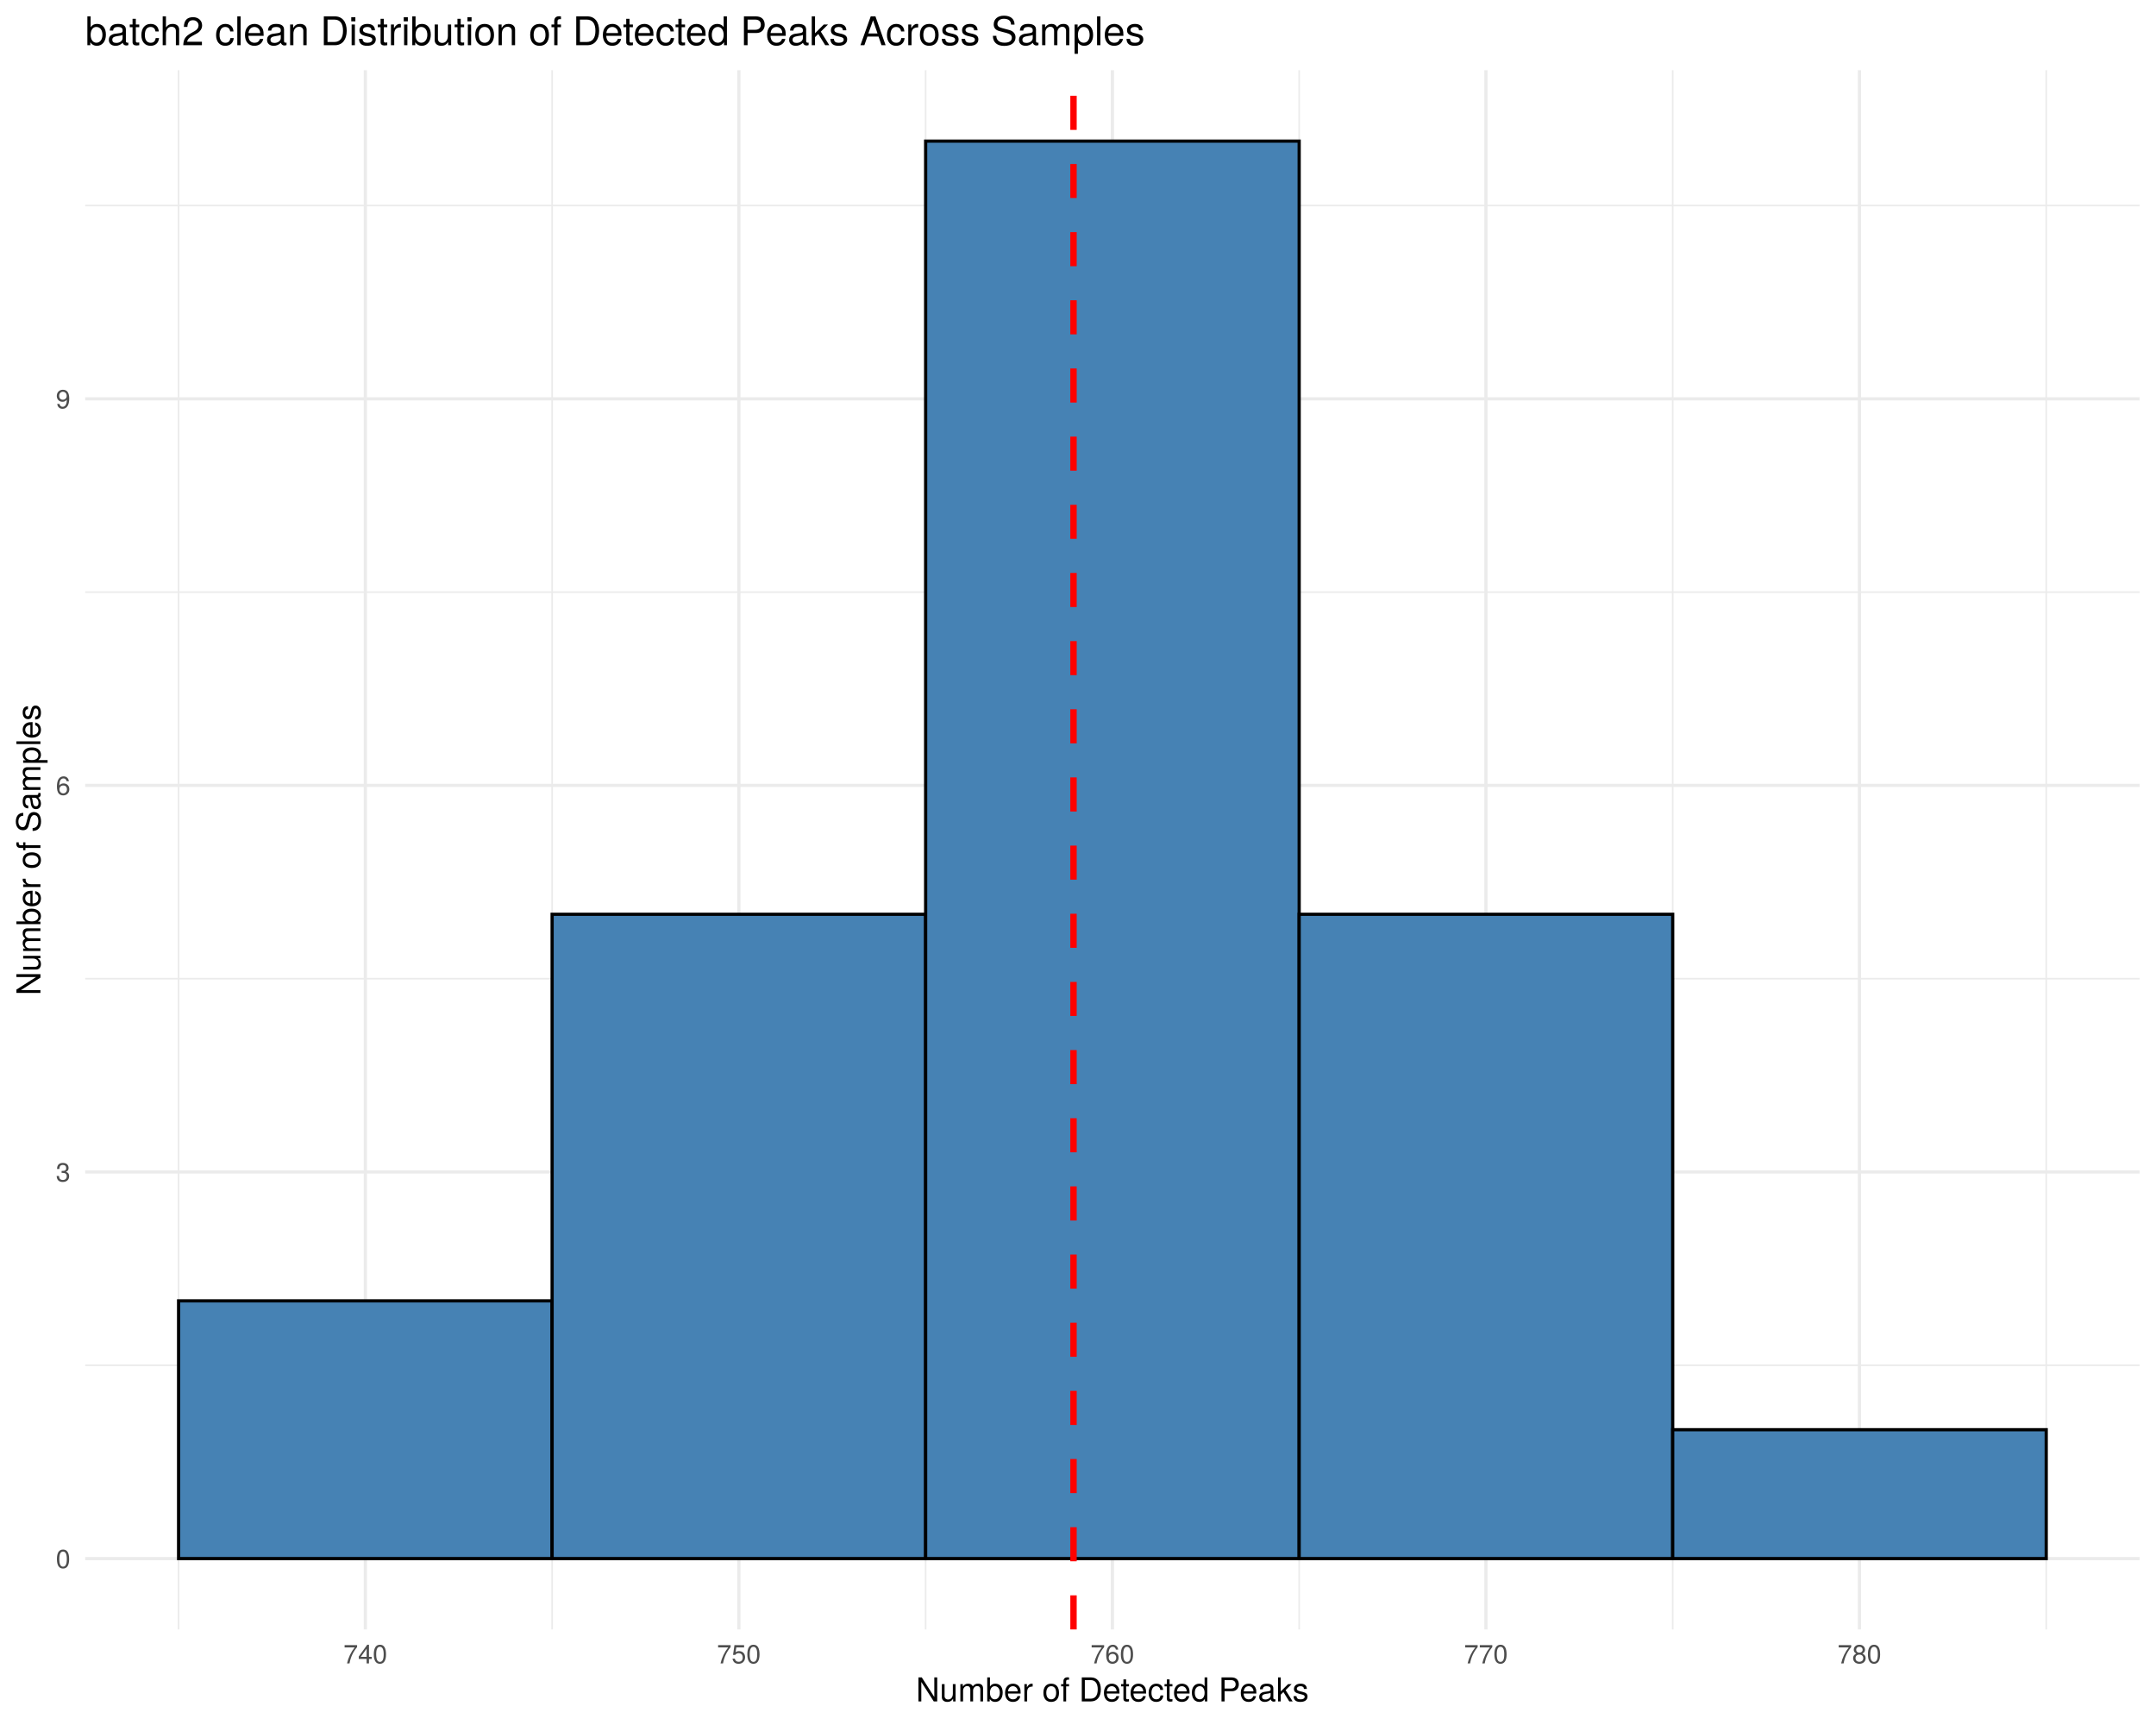
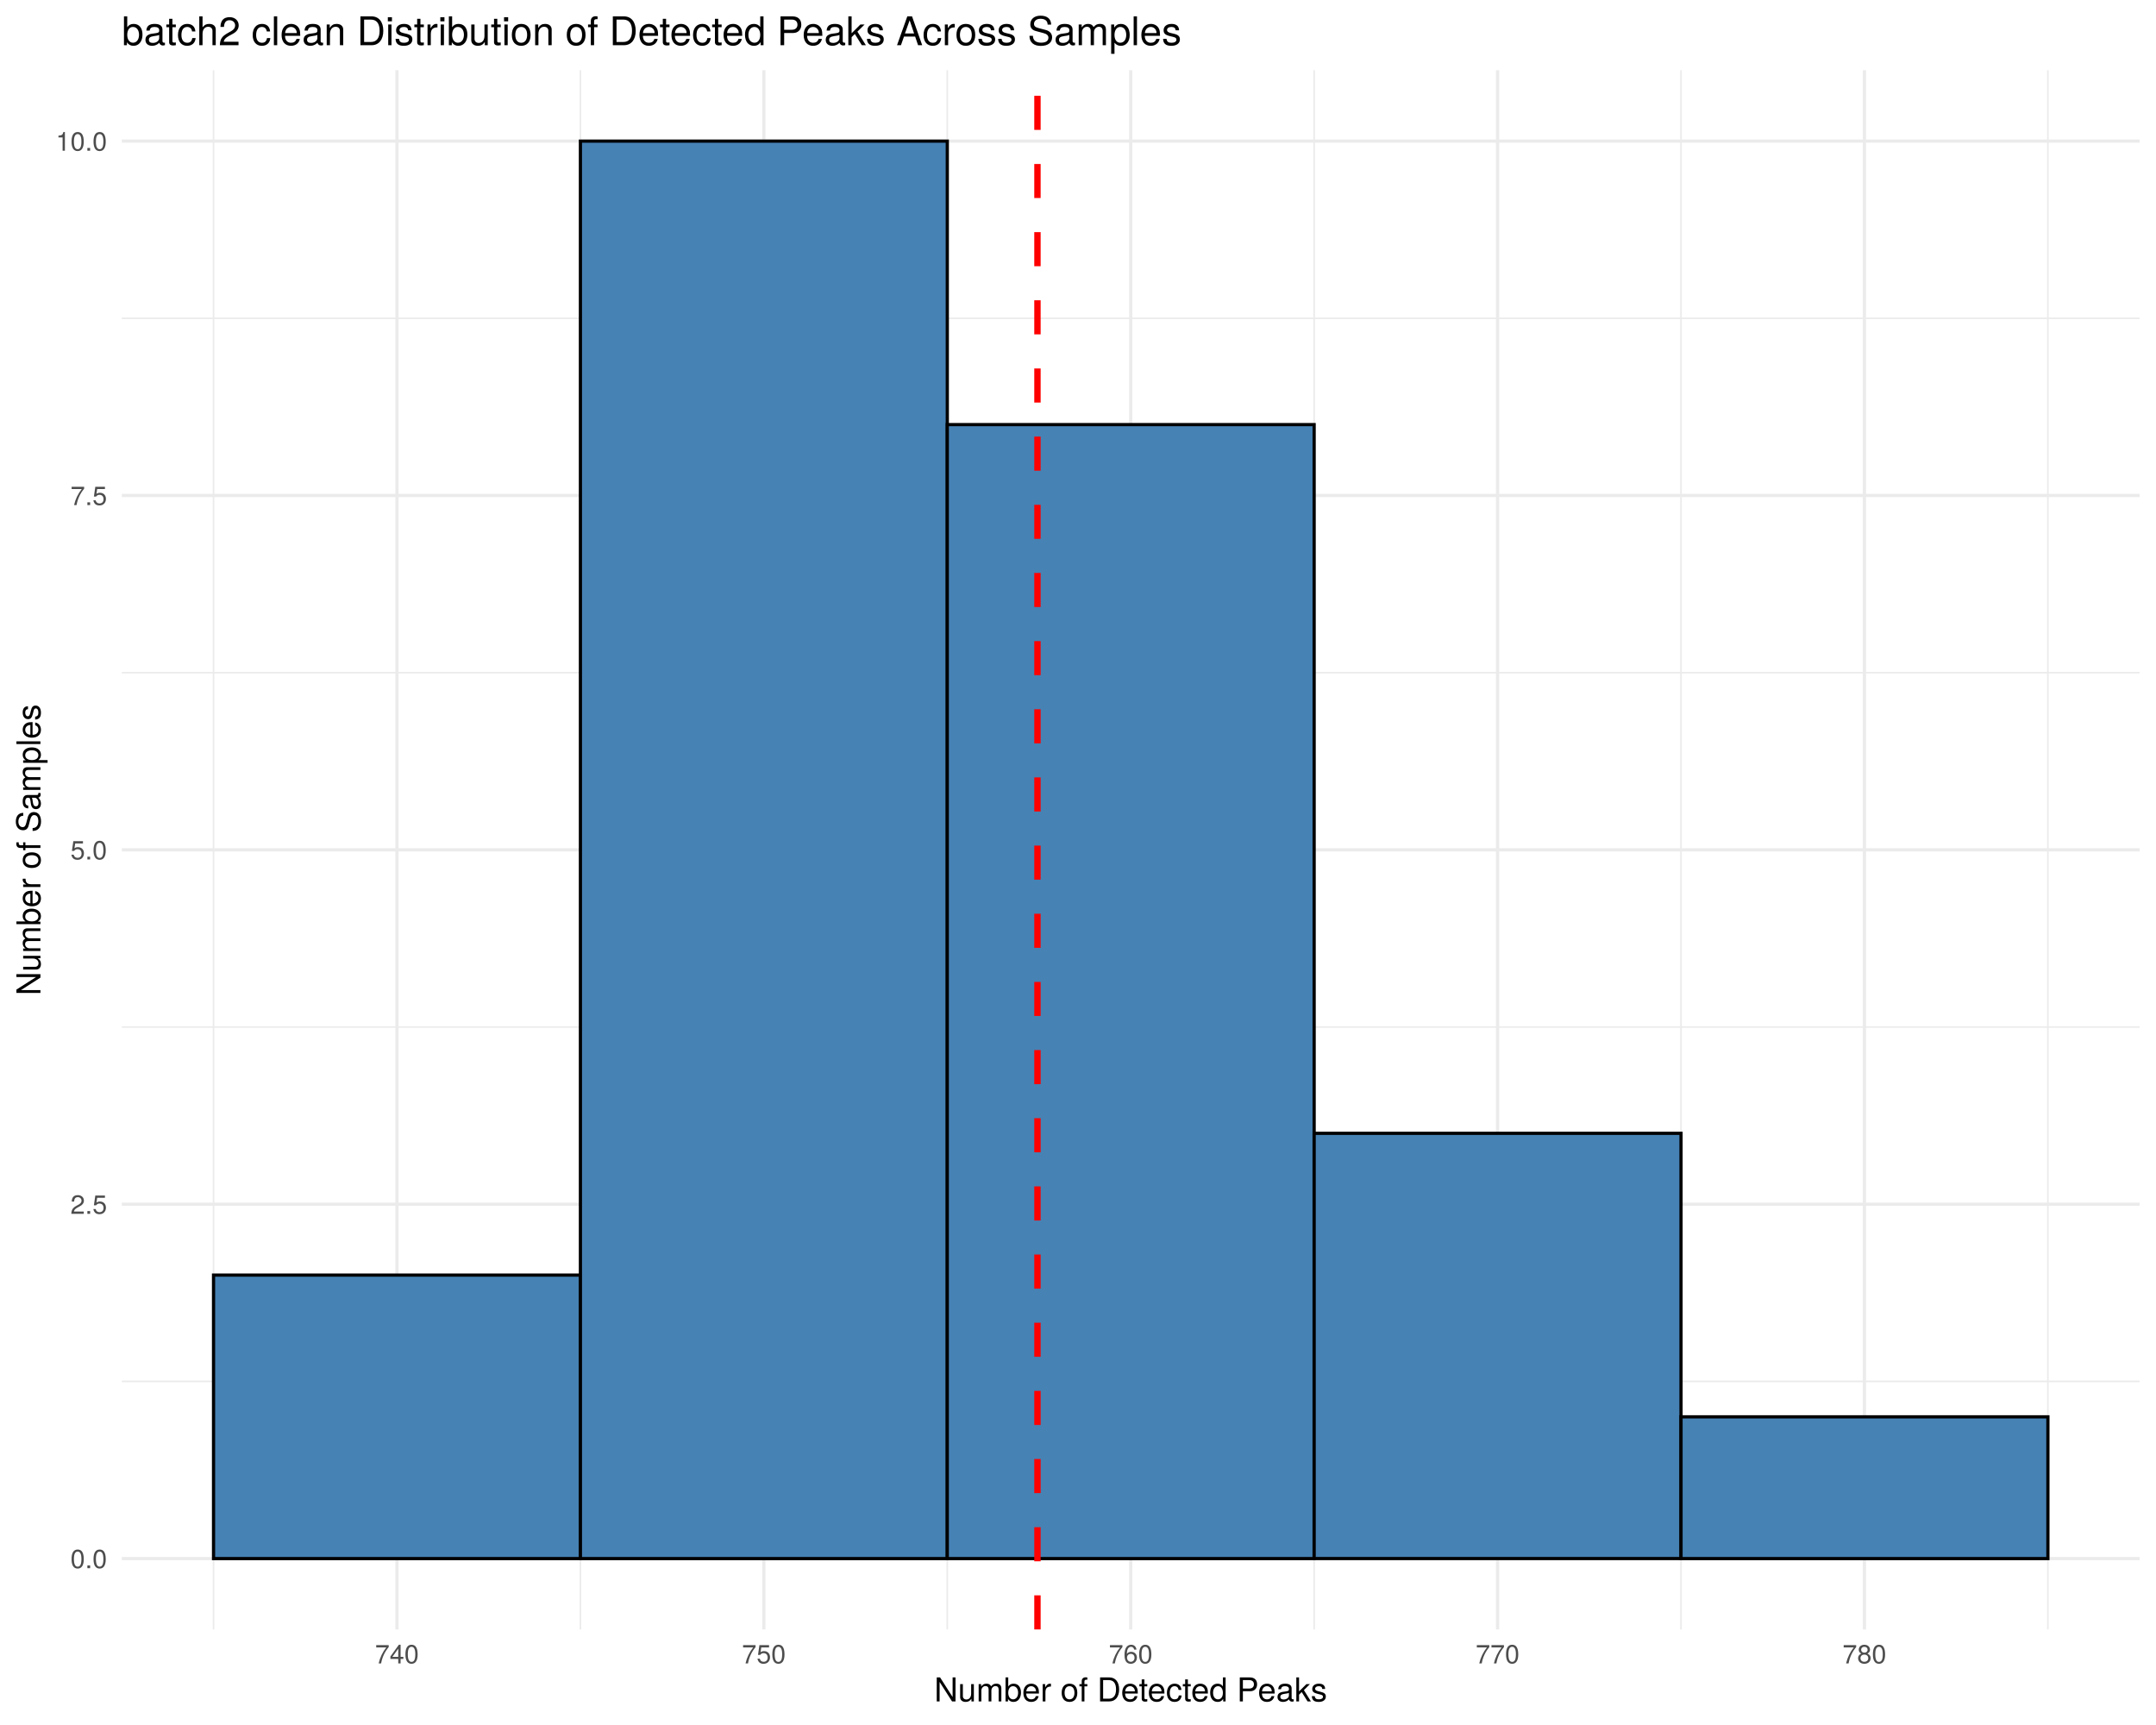
<svg xmlns="http://www.w3.org/2000/svg" class="svglite" width="720.00pt" height="576.00pt" viewBox="0 0 720.00 576.00">
  <defs>
    <style type="text/css">
    .svglite line, .svglite polyline, .svglite polygon, .svglite path, .svglite rect, .svglite circle {
      fill: none;
      stroke: #000000;
      stroke-linecap: round;
      stroke-linejoin: round;
      stroke-miterlimit: 10.00;
    }
    .svglite text {
      white-space: pre;
    }
  </style>
  </defs>
  <rect width="100%" height="100%" style="stroke: none; fill: none;" />
  <defs>
    <clipPath id="cpMC4wMHw3MjAuMDB8MC4wMHw1NzYuMDA=">
      <rect x="0.00" y="0.00" width="720.00" height="576.00" />
    </clipPath>
  </defs>
  <g clip-path="url(#cpMC4wMHw3MjAuMDB8MC4wMHw1NzYuMDA=)">
</g>
  <defs>
-     <clipPath id="cpMjguNDZ8NzE0LjUyfDIzLjQ1fDU0NC4wOQ==">
-       <rect x="28.46" y="23.45" width="686.06" height="520.64" />
+     <clipPath id="cpNDAuNjh8NzE0LjUyfDIzLjQ1fDU0NC4wOQ==">
+       <rect x="40.68" y="23.45" width="673.84" height="520.64" />
    </clipPath>
  </defs>
-   <g clip-path="url(#cpMjguNDZ8NzE0LjUyfDIzLjQ1fDU0NC4wOQ==)">
-     <polyline points="28.46,455.89 714.52,455.89 " style="stroke-width: 0.53; stroke: #EBEBEB; stroke-linecap: butt;" />
-     <polyline points="28.46,326.80 714.52,326.80 " style="stroke-width: 0.53; stroke: #EBEBEB; stroke-linecap: butt;" />
-     <polyline points="28.46,197.72 714.52,197.72 " style="stroke-width: 0.53; stroke: #EBEBEB; stroke-linecap: butt;" />
-     <polyline points="28.46,68.63 714.52,68.63 " style="stroke-width: 0.53; stroke: #EBEBEB; stroke-linecap: butt;" />
-     <polyline points="59.64,544.09 59.64,23.45 " style="stroke-width: 0.53; stroke: #EBEBEB; stroke-linecap: butt;" />
-     <polyline points="184.38,544.09 184.38,23.45 " style="stroke-width: 0.53; stroke: #EBEBEB; stroke-linecap: butt;" />
-     <polyline points="309.12,544.09 309.12,23.45 " style="stroke-width: 0.53; stroke: #EBEBEB; stroke-linecap: butt;" />
-     <polyline points="433.86,544.09 433.86,23.45 " style="stroke-width: 0.53; stroke: #EBEBEB; stroke-linecap: butt;" />
-     <polyline points="558.60,544.09 558.60,23.45 " style="stroke-width: 0.53; stroke: #EBEBEB; stroke-linecap: butt;" />
-     <polyline points="683.34,544.09 683.34,23.45 " style="stroke-width: 0.53; stroke: #EBEBEB; stroke-linecap: butt;" />
-     <polyline points="28.46,520.43 714.52,520.43 " style="stroke-width: 1.07; stroke: #EBEBEB; stroke-linecap: butt;" />
-     <polyline points="28.46,391.34 714.52,391.34 " style="stroke-width: 1.07; stroke: #EBEBEB; stroke-linecap: butt;" />
-     <polyline points="28.46,262.26 714.52,262.26 " style="stroke-width: 1.07; stroke: #EBEBEB; stroke-linecap: butt;" />
-     <polyline points="28.46,133.17 714.52,133.17 " style="stroke-width: 1.07; stroke: #EBEBEB; stroke-linecap: butt;" />
-     <polyline points="122.01,544.09 122.01,23.45 " style="stroke-width: 1.07; stroke: #EBEBEB; stroke-linecap: butt;" />
-     <polyline points="246.75,544.09 246.75,23.45 " style="stroke-width: 1.07; stroke: #EBEBEB; stroke-linecap: butt;" />
-     <polyline points="371.49,544.09 371.49,23.45 " style="stroke-width: 1.07; stroke: #EBEBEB; stroke-linecap: butt;" />
-     <polyline points="496.23,544.09 496.23,23.45 " style="stroke-width: 1.07; stroke: #EBEBEB; stroke-linecap: butt;" />
-     <polyline points="620.97,544.09 620.97,23.45 " style="stroke-width: 1.07; stroke: #EBEBEB; stroke-linecap: butt;" />
-     <rect x="59.64" y="434.37" width="124.74" height="86.06" style="stroke-width: 1.07; stroke-linecap: butt; stroke-linejoin: miter; fill: #4682B4;" />
-     <rect x="184.38" y="305.29" width="124.74" height="215.14" style="stroke-width: 1.07; stroke-linecap: butt; stroke-linejoin: miter; fill: #4682B4;" />
-     <rect x="309.12" y="47.12" width="124.74" height="473.31" style="stroke-width: 1.07; stroke-linecap: butt; stroke-linejoin: miter; fill: #4682B4;" />
-     <rect x="433.86" y="305.29" width="124.74" height="215.14" style="stroke-width: 1.07; stroke-linecap: butt; stroke-linejoin: miter; fill: #4682B4;" />
-     <rect x="558.60" y="477.40" width="124.74" height="43.03" style="stroke-width: 1.07; stroke-linecap: butt; stroke-linejoin: miter; fill: #4682B4;" />
-     <line x1="358.50" y1="544.09" x2="358.50" y2="23.45" style="stroke-width: 2.13; stroke: #FF0000; stroke-dasharray: 11.38,11.38; stroke-linecap: butt;" />
+   <g clip-path="url(#cpNDAuNjh8NzE0LjUyfDIzLjQ1fDU0NC4wOQ==)">
+     <polyline points="40.68,461.26 714.52,461.26 " style="stroke-width: 0.53; stroke: #EBEBEB; stroke-linecap: butt;" />
+     <polyline points="40.68,342.94 714.52,342.94 " style="stroke-width: 0.53; stroke: #EBEBEB; stroke-linecap: butt;" />
+     <polyline points="40.68,224.61 714.52,224.61 " style="stroke-width: 0.53; stroke: #EBEBEB; stroke-linecap: butt;" />
+     <polyline points="40.68,106.28 714.52,106.28 " style="stroke-width: 0.53; stroke: #EBEBEB; stroke-linecap: butt;" />
+     <polyline points="71.31,544.09 71.31,23.45 " style="stroke-width: 0.53; stroke: #EBEBEB; stroke-linecap: butt;" />
+     <polyline points="193.83,544.09 193.83,23.45 " style="stroke-width: 0.53; stroke: #EBEBEB; stroke-linecap: butt;" />
+     <polyline points="316.34,544.09 316.34,23.45 " style="stroke-width: 0.53; stroke: #EBEBEB; stroke-linecap: butt;" />
+     <polyline points="438.86,544.09 438.86,23.45 " style="stroke-width: 0.53; stroke: #EBEBEB; stroke-linecap: butt;" />
+     <polyline points="561.38,544.09 561.38,23.45 " style="stroke-width: 0.53; stroke: #EBEBEB; stroke-linecap: butt;" />
+     <polyline points="683.89,544.09 683.89,23.45 " style="stroke-width: 0.53; stroke: #EBEBEB; stroke-linecap: butt;" />
+     <polyline points="40.68,520.43 714.52,520.43 " style="stroke-width: 1.07; stroke: #EBEBEB; stroke-linecap: butt;" />
+     <polyline points="40.68,402.10 714.52,402.10 " style="stroke-width: 1.07; stroke: #EBEBEB; stroke-linecap: butt;" />
+     <polyline points="40.68,283.77 714.52,283.77 " style="stroke-width: 1.07; stroke: #EBEBEB; stroke-linecap: butt;" />
+     <polyline points="40.68,165.44 714.52,165.44 " style="stroke-width: 1.07; stroke: #EBEBEB; stroke-linecap: butt;" />
+     <polyline points="40.68,47.12 714.52,47.12 " style="stroke-width: 1.07; stroke: #EBEBEB; stroke-linecap: butt;" />
+     <polyline points="132.57,544.09 132.57,23.45 " style="stroke-width: 1.07; stroke: #EBEBEB; stroke-linecap: butt;" />
+     <polyline points="255.09,544.09 255.09,23.45 " style="stroke-width: 1.07; stroke: #EBEBEB; stroke-linecap: butt;" />
+     <polyline points="377.60,544.09 377.60,23.45 " style="stroke-width: 1.07; stroke: #EBEBEB; stroke-linecap: butt;" />
+     <polyline points="500.12,544.09 500.12,23.45 " style="stroke-width: 1.07; stroke: #EBEBEB; stroke-linecap: butt;" />
+     <polyline points="622.63,544.09 622.63,23.45 " style="stroke-width: 1.07; stroke: #EBEBEB; stroke-linecap: butt;" />
+     <rect x="71.31" y="425.77" width="122.52" height="94.66" style="stroke-width: 1.07; stroke-linecap: butt; stroke-linejoin: miter; fill: #4682B4;" />
+     <rect x="193.83" y="47.12" width="122.52" height="473.31" style="stroke-width: 1.07; stroke-linecap: butt; stroke-linejoin: miter; fill: #4682B4;" />
+     <rect x="316.34" y="141.78" width="122.52" height="378.65" style="stroke-width: 1.07; stroke-linecap: butt; stroke-linejoin: miter; fill: #4682B4;" />
+     <rect x="438.86" y="378.43" width="122.52" height="141.99" style="stroke-width: 1.07; stroke-linecap: butt; stroke-linejoin: miter; fill: #4682B4;" />
+     <rect x="561.38" y="473.10" width="122.52" height="47.33" style="stroke-width: 1.07; stroke-linecap: butt; stroke-linejoin: miter; fill: #4682B4;" />
+     <line x1="346.46" y1="544.09" x2="346.46" y2="23.45" style="stroke-width: 2.13; stroke: #FF0000; stroke-dasharray: 11.38,11.38; stroke-linecap: butt;" />
  </g>
  <g clip-path="url(#cpMC4wMHw3MjAuMDB8MC4wMHw1NzYuMDA=)">
-     <text x="23.53" y="523.64" text-anchor="end" style="font-size: 8.80px; font-weight: 0;fill: #4D4D4D; font-family: &quot;TeX Gyre Heros&quot;;" textLength="4.89px" lengthAdjust="spacingAndGlyphs">0</text>
-     <text x="23.53" y="394.55" text-anchor="end" style="font-size: 8.80px; font-weight: 0;fill: #4D4D4D; font-family: &quot;TeX Gyre Heros&quot;;" textLength="4.89px" lengthAdjust="spacingAndGlyphs">3</text>
-     <text x="23.53" y="265.47" text-anchor="end" style="font-size: 8.80px; font-weight: 0;fill: #4D4D4D; font-family: &quot;TeX Gyre Heros&quot;;" textLength="4.89px" lengthAdjust="spacingAndGlyphs">6</text>
-     <text x="23.53" y="136.38" text-anchor="end" style="font-size: 8.80px; font-weight: 0;fill: #4D4D4D; font-family: &quot;TeX Gyre Heros&quot;;" textLength="4.89px" lengthAdjust="spacingAndGlyphs">9</text>
-     <text x="122.01" y="555.44" text-anchor="middle" style="font-size: 8.80px; font-weight: 0;fill: #4D4D4D; font-family: &quot;TeX Gyre Heros&quot;;" textLength="14.67px" lengthAdjust="spacingAndGlyphs">740</text>
-     <text x="246.75" y="555.44" text-anchor="middle" style="font-size: 8.80px; font-weight: 0;fill: #4D4D4D; font-family: &quot;TeX Gyre Heros&quot;;" textLength="14.67px" lengthAdjust="spacingAndGlyphs">750</text>
-     <text x="371.49" y="555.44" text-anchor="middle" style="font-size: 8.80px; font-weight: 0;fill: #4D4D4D; font-family: &quot;TeX Gyre Heros&quot;;" textLength="14.67px" lengthAdjust="spacingAndGlyphs">760</text>
-     <text x="496.23" y="555.44" text-anchor="middle" style="font-size: 8.80px; font-weight: 0;fill: #4D4D4D; font-family: &quot;TeX Gyre Heros&quot;;" textLength="14.67px" lengthAdjust="spacingAndGlyphs">770</text>
-     <text x="620.97" y="555.44" text-anchor="middle" style="font-size: 8.80px; font-weight: 0;fill: #4D4D4D; font-family: &quot;TeX Gyre Heros&quot;;" textLength="14.67px" lengthAdjust="spacingAndGlyphs">780</text>
-     <text x="371.49" y="568.12" text-anchor="middle" style="font-size: 11.00px; font-weight: 0; font-family: &quot;TeX Gyre Heros&quot;;" textLength="132.04px" lengthAdjust="spacingAndGlyphs">Number of Detected Peaks</text>
+     <text x="35.75" y="523.64" text-anchor="end" style="font-size: 8.80px; font-weight: 0;fill: #4D4D4D; font-family: &quot;TeX Gyre Heros&quot;;" textLength="12.23px" lengthAdjust="spacingAndGlyphs">0.0</text>
+     <text x="35.75" y="405.31" text-anchor="end" style="font-size: 8.80px; font-weight: 0;fill: #4D4D4D; font-family: &quot;TeX Gyre Heros&quot;;" textLength="12.23px" lengthAdjust="spacingAndGlyphs">2.5</text>
+     <text x="35.75" y="286.98" text-anchor="end" style="font-size: 8.80px; font-weight: 0;fill: #4D4D4D; font-family: &quot;TeX Gyre Heros&quot;;" textLength="12.23px" lengthAdjust="spacingAndGlyphs">5.0</text>
+     <text x="35.75" y="168.65" text-anchor="end" style="font-size: 8.80px; font-weight: 0;fill: #4D4D4D; font-family: &quot;TeX Gyre Heros&quot;;" textLength="12.23px" lengthAdjust="spacingAndGlyphs">7.5</text>
+     <text x="35.75" y="50.32" text-anchor="end" style="font-size: 8.80px; font-weight: 0;fill: #4D4D4D; font-family: &quot;TeX Gyre Heros&quot;;" textLength="17.11px" lengthAdjust="spacingAndGlyphs">10.0</text>
+     <text x="132.57" y="555.44" text-anchor="middle" style="font-size: 8.80px; font-weight: 0;fill: #4D4D4D; font-family: &quot;TeX Gyre Heros&quot;;" textLength="14.67px" lengthAdjust="spacingAndGlyphs">740</text>
+     <text x="255.09" y="555.44" text-anchor="middle" style="font-size: 8.80px; font-weight: 0;fill: #4D4D4D; font-family: &quot;TeX Gyre Heros&quot;;" textLength="14.67px" lengthAdjust="spacingAndGlyphs">750</text>
+     <text x="377.60" y="555.44" text-anchor="middle" style="font-size: 8.80px; font-weight: 0;fill: #4D4D4D; font-family: &quot;TeX Gyre Heros&quot;;" textLength="14.67px" lengthAdjust="spacingAndGlyphs">760</text>
+     <text x="500.12" y="555.44" text-anchor="middle" style="font-size: 8.80px; font-weight: 0;fill: #4D4D4D; font-family: &quot;TeX Gyre Heros&quot;;" textLength="14.67px" lengthAdjust="spacingAndGlyphs">770</text>
+     <text x="622.63" y="555.44" text-anchor="middle" style="font-size: 8.80px; font-weight: 0;fill: #4D4D4D; font-family: &quot;TeX Gyre Heros&quot;;" textLength="14.67px" lengthAdjust="spacingAndGlyphs">780</text>
+     <text x="377.60" y="568.12" text-anchor="middle" style="font-size: 11.00px; font-weight: 0; font-family: &quot;TeX Gyre Heros&quot;;" textLength="132.04px" lengthAdjust="spacingAndGlyphs">Number of Detected Peaks</text>
    <text transform="translate(13.50,283.77) rotate(-90)" text-anchor="middle" style="font-size: 11.00px; font-weight: 0; font-family: &quot;TeX Gyre Heros&quot;;" textLength="97.19px" lengthAdjust="spacingAndGlyphs">Number of Samples</text>
-     <text x="28.46" y="15.09" style="font-size: 13.20px; font-weight: 0; font-family: &quot;TeX Gyre Heros&quot;;" textLength="354.70px" lengthAdjust="spacingAndGlyphs">batch2 clean Distribution of Detected Peaks Across Samples</text>
+     <text x="40.68" y="15.09" style="font-size: 13.20px; font-weight: 0; font-family: &quot;TeX Gyre Heros&quot;;" textLength="354.70px" lengthAdjust="spacingAndGlyphs">batch2 clean Distribution of Detected Peaks Across Samples</text>
  </g>
</svg>
